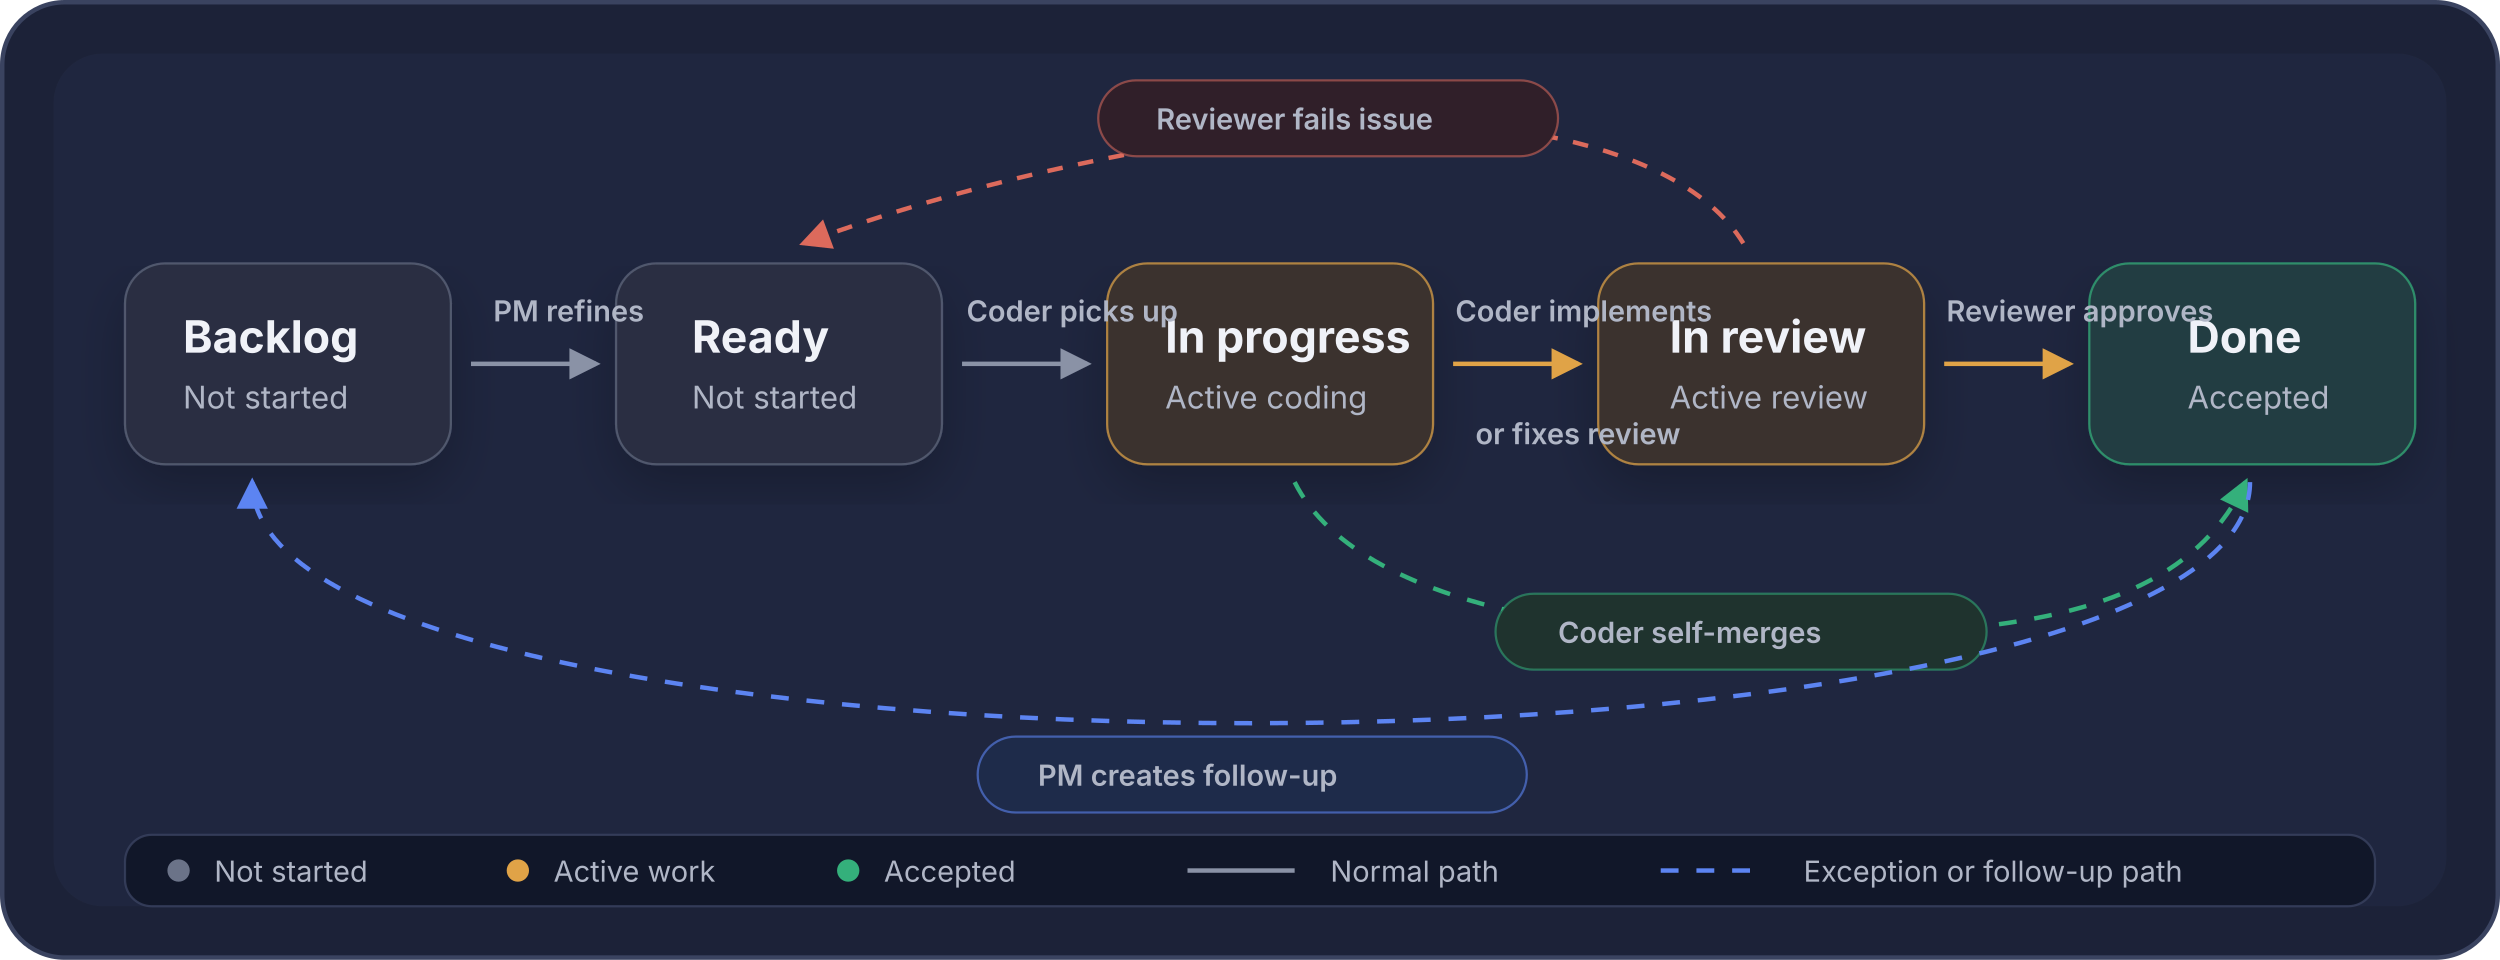
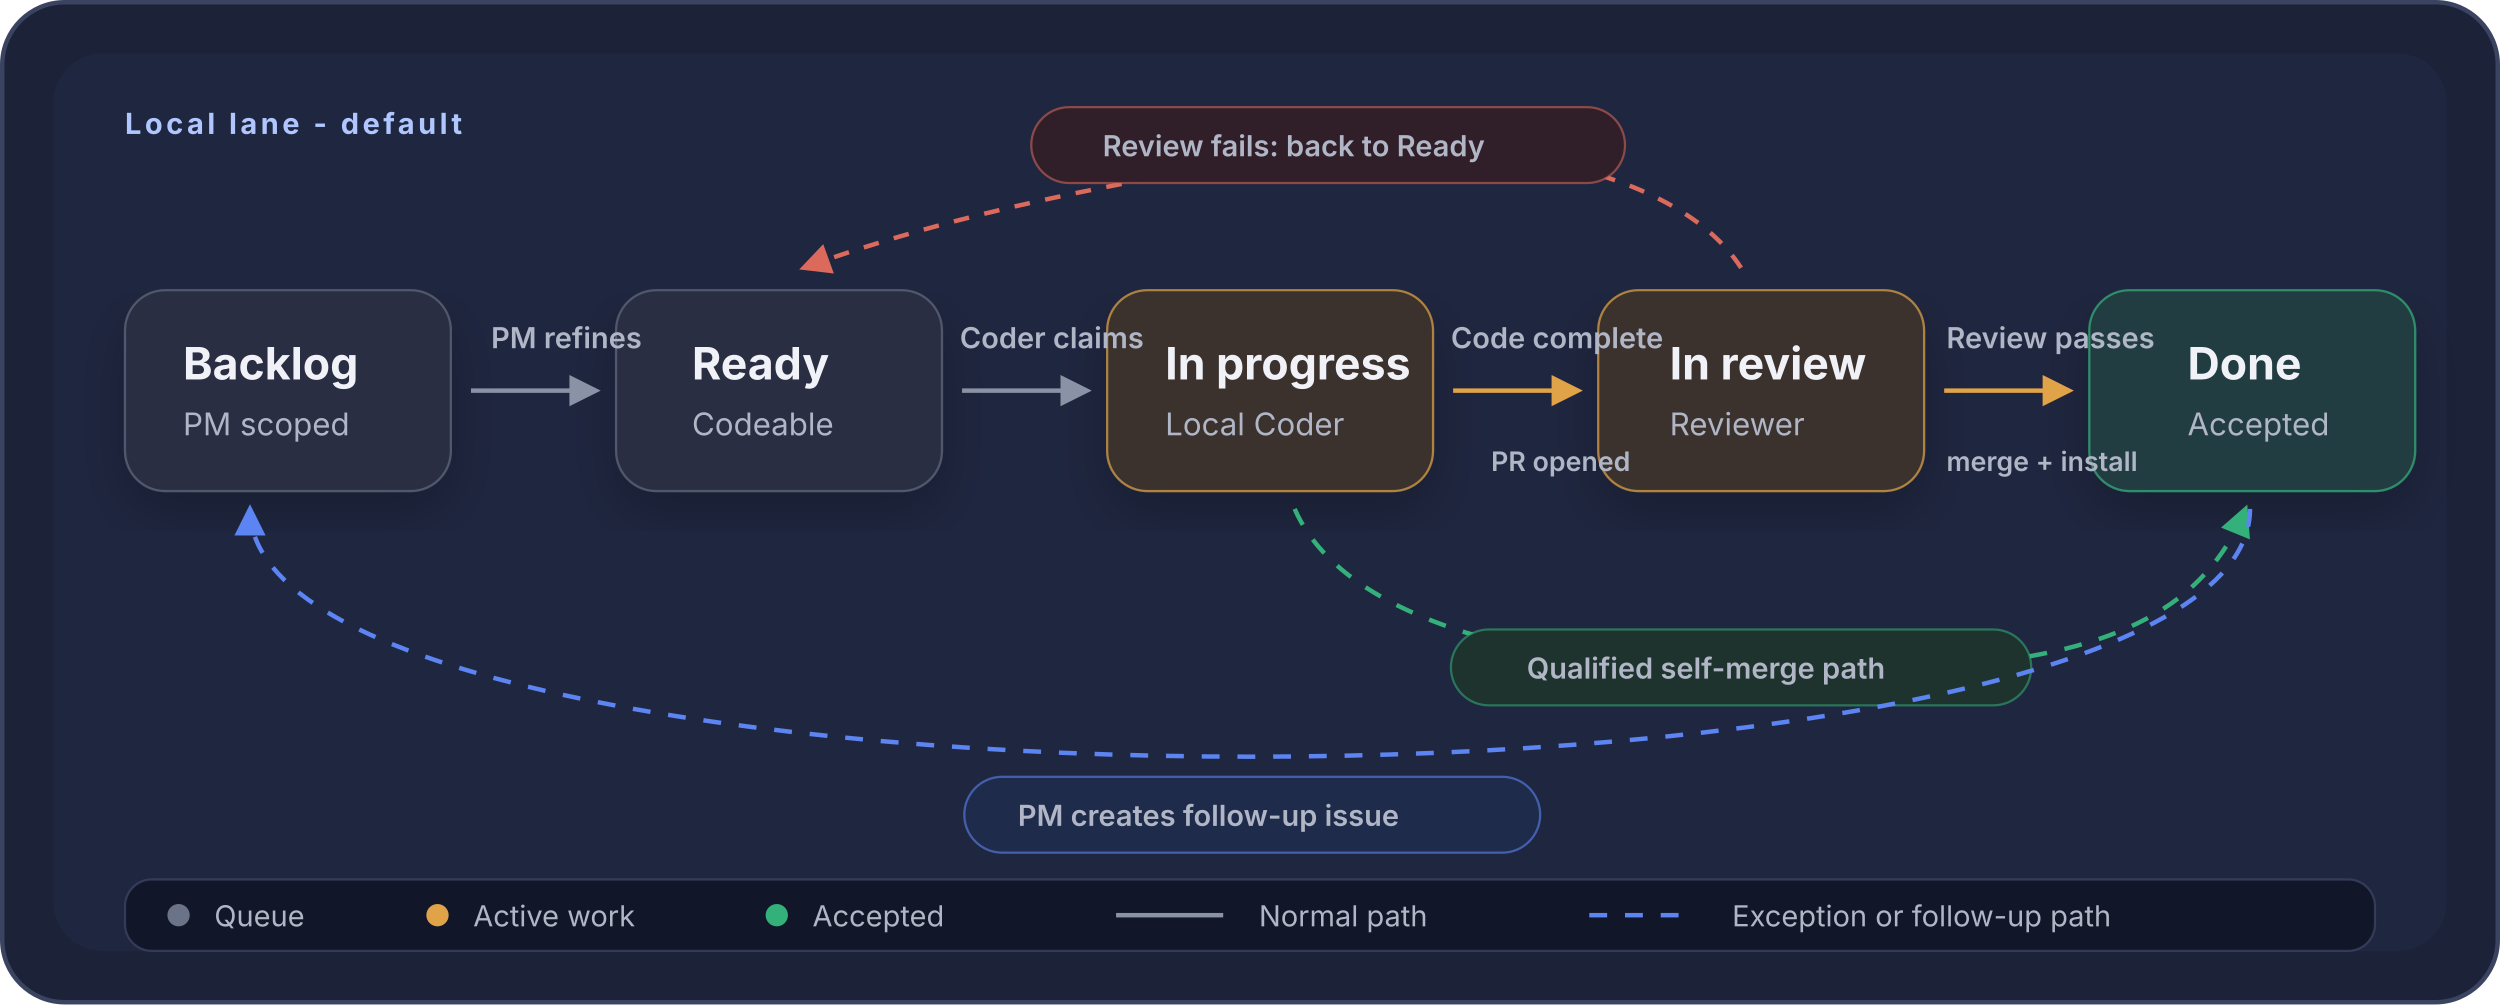
- <svg xmlns="http://www.w3.org/2000/svg" width="1120" height="430" viewBox="0 0 1120 430" role="img" aria-labelledby="title desc">
+ <svg xmlns="http://www.w3.org/2000/svg" width="1120" height="450" viewBox="0 0 1120 450" role="img" aria-labelledby="title desc">
  <defs>
    <marker id="arrow-gray" viewBox="0 0 10 10" refX="8.5" refY="5" markerWidth="7" markerHeight="7" orient="auto-start-reverse">
      <path d="M 0 0 L 10 5 L 0 10 z" fill="#8A92A6" />
    </marker>
    <marker id="arrow-amber" viewBox="0 0 10 10" refX="8.5" refY="5" markerWidth="7" markerHeight="7" orient="auto-start-reverse">
      <path d="M 0 0 L 10 5 L 0 10 z" fill="#E0A347" />
    </marker>
    <marker id="arrow-green" viewBox="0 0 10 10" refX="8.5" refY="5" markerWidth="7" markerHeight="7" orient="auto-start-reverse">
      <path d="M 0 0 L 10 5 L 0 10 z" fill="#34B07B" />
    </marker>
    <marker id="arrow-red" viewBox="0 0 10 10" refX="8.5" refY="5" markerWidth="7" markerHeight="7" orient="auto-start-reverse">
      <path d="M 0 0 L 10 5 L 0 10 z" fill="#DC6A5C" />
    </marker>
    <marker id="arrow-blue" viewBox="0 0 10 10" refX="8.5" refY="5" markerWidth="7" markerHeight="7" orient="auto-start-reverse">
      <path d="M 0 0 L 10 5 L 0 10 z" fill="#5C84F2" />
    </marker>
    <filter id="soft-shadow" x="-10%" y="-10%" width="120%" height="130%">
      <feDropShadow dx="0" dy="10" stdDeviation="12" flood-color="#000000" flood-opacity="0.22" />
    </filter>
    <style>
+       .eyebrow { font: 700 13px -apple-system, BlinkMacSystemFont, "Inter Tight", "Segoe UI", sans-serif; letter-spacing: .12em; fill: #B0C6FF; text-transform: uppercase; }
      .label { font: 700 20px -apple-system, BlinkMacSystemFont, "Inter Tight", "Segoe UI", sans-serif; fill: #F0F2F8; }
      .sub { font: 400 14px -apple-system, BlinkMacSystemFont, "Inter Tight", "Segoe UI", sans-serif; fill: #B0B6C6; }
      .action { font: 600 13px -apple-system, BlinkMacSystemFont, "Inter Tight", "Segoe UI", sans-serif; fill: #B0B6C6; }
      .note { font: 400 13px -apple-system, BlinkMacSystemFont, "Inter Tight", "Segoe UI", sans-serif; fill: #B0B6C6; }
+       .small { font: 600 12px -apple-system, BlinkMacSystemFont, "Inter Tight", "Segoe UI", sans-serif; fill: #B0B6C6; }
    </style>
  </defs>
-   <rect x="1" y="1" width="1118" height="428" rx="28" fill="#1C2238" stroke="#3A4360" stroke-width="2" />
-   <rect x="24" y="24" width="1072" height="382" rx="22" fill="#232B45" opacity=".52" />
+   <rect x="1" y="1" width="1118" height="448" rx="28" fill="#1C2238" stroke="#3A4360" stroke-width="2" />
+   <rect x="24" y="24" width="1072" height="402" rx="22" fill="#232B45" opacity=".52" />
+   <text class="eyebrow" x="56" y="60">Local lane - default</text>
  <g filter="url(#soft-shadow)">
-     <rect x="56" y="118" width="146" height="90" rx="18" fill="#2A2F43" stroke="#6B7388" stroke-opacity=".62" />
-     <rect x="276" y="118" width="146" height="90" rx="18" fill="#2A2F43" stroke="#6B7388" stroke-opacity=".62" />
-     <rect x="496" y="118" width="146" height="90" rx="18" fill="#3A332E" stroke="#E0A347" stroke-opacity=".72" />
-     <rect x="716" y="118" width="146" height="90" rx="18" fill="#3A332E" stroke="#E0A347" stroke-opacity=".72" />
-     <rect x="936" y="118" width="146" height="90" rx="18" fill="#243E43" stroke="#34B07B" stroke-opacity=".72" />
+     <rect x="56" y="130" width="146" height="90" rx="18" fill="#2A2F43" stroke="#6B7388" stroke-opacity=".62" />
+     <rect x="276" y="130" width="146" height="90" rx="18" fill="#2A2F43" stroke="#6B7388" stroke-opacity=".62" />
+     <rect x="496" y="130" width="146" height="90" rx="18" fill="#3A332E" stroke="#E0A347" stroke-opacity=".72" />
+     <rect x="716" y="130" width="146" height="90" rx="18" fill="#3A332E" stroke="#E0A347" stroke-opacity=".72" />
+     <rect x="936" y="130" width="146" height="90" rx="18" fill="#243E43" stroke="#34B07B" stroke-opacity=".72" />
  </g>
-   <text class="label" x="82" y="158">Backlog</text>
-   <text class="sub" x="82" y="183">Not started</text>
-   <text class="label" x="310" y="158">Ready</text>
-   <text class="sub" x="310" y="183">Not started</text>
-   <text class="label" x="522" y="158">In progress</text>
-   <text class="sub" x="522" y="183">Active coding</text>
-   <text class="label" x="748" y="158">In review</text>
-   <text class="sub" x="748" y="183">Active review</text>
-   <text class="label" x="980" y="158">Done</text>
-   <text class="sub" x="980" y="183">Accepted</text>
-   <path d="M 211 163 L 267 163" fill="none" stroke="#8A92A6" stroke-width="2" marker-end="url(#arrow-gray)" />
-   <text class="action" x="221" y="144">PM refines</text>
-   <path d="M 431 163 L 487 163" fill="none" stroke="#8A92A6" stroke-width="2" marker-end="url(#arrow-gray)" />
-   <text class="action" x="433" y="144">Coder picks up</text>
-   <path d="M 651 163 L 707 163" fill="none" stroke="#E0A347" stroke-width="2" marker-end="url(#arrow-amber)" />
-   <text class="action" x="652" y="144">Coder implements</text>
-   <text class="action" x="661" y="199">or fixes review</text>
-   <path d="M 871 163 L 927 163" fill="none" stroke="#E0A347" stroke-width="2" marker-end="url(#arrow-amber)" />
-   <text class="action" x="872" y="144">Reviewer approves</text>
-   <path d="M 781 109 C 750 58 642 48 572 58 C 502 68 433 82 360 109" fill="none" stroke="#DC6A5C" stroke-width="2" stroke-dasharray="7 7" marker-end="url(#arrow-red)" />
-   <rect x="492" y="36" width="206" height="34" rx="17" fill="#301F29" stroke="#DC6A5C" stroke-opacity=".55" />
-   <text class="action" x="518" y="58" fill="#DC6A5C">Reviewer fails issue</text>
-   <path d="M 580 216 C 610 276 738 294 874 282 C 946 276 987 256 1006 216" fill="none" stroke="#34B07B" stroke-width="2" stroke-dasharray="8 8" marker-end="url(#arrow-green)" />
-   <rect x="670" y="266" width="220" height="34" rx="17" fill="#1F332E" stroke="#34B07B" stroke-opacity=".55" />
-   <text class="action" x="698" y="288" fill="#34B07B">Coder self-merges</text>
-   <path d="M 1008 216 C 1008 360 113 360 113 216" fill="none" stroke="#5C84F2" stroke-width="2" stroke-dasharray="8 8" marker-end="url(#arrow-blue)" />
-   <rect x="438" y="330" width="246" height="34" rx="17" fill="#1E2B4A" stroke="#5C84F2" stroke-opacity=".6" />
-   <text class="action" x="465" y="352" fill="#B0C6FF">PM creates follow-up</text>
-   <g transform="translate(56 374)">
+   <text class="label" x="82" y="170">Backlog</text>
+   <text class="sub" x="82" y="195">PM scoped</text>
+   <text class="label" x="310" y="170">Ready</text>
+   <text class="sub" x="310" y="195">Codeable</text>
+   <text class="label" x="522" y="170">In progress</text>
+   <text class="sub" x="522" y="195">Local Coder</text>
+   <text class="label" x="748" y="170">In review</text>
+   <text class="sub" x="748" y="195">Reviewer</text>
+   <text class="label" x="980" y="170">Done</text>
+   <text class="sub" x="980" y="195">Accepted</text>
+   <path d="M 211 175 L 267 175" fill="none" stroke="#8A92A6" stroke-width="2" marker-end="url(#arrow-gray)" />
+   <text class="action" x="220" y="156">PM refines</text>
+   <path d="M 431 175 L 487 175" fill="none" stroke="#8A92A6" stroke-width="2" marker-end="url(#arrow-gray)" />
+   <text class="action" x="430" y="156">Coder claims</text>
+   <path d="M 651 175 L 707 175" fill="none" stroke="#E0A347" stroke-width="2" marker-end="url(#arrow-amber)" />
+   <text class="action" x="650" y="156">Code complete</text>
+   <text class="small" x="668" y="211">PR opened</text>
+   <path d="M 871 175 L 927 175" fill="none" stroke="#E0A347" stroke-width="2" marker-end="url(#arrow-amber)" />
+   <text class="action" x="872" y="156">Review passes</text>
+   <text class="small" x="872" y="211">merge + install</text>
+   <path d="M 780 120 C 748 70 642 58 572 70 C 502 82 432 94 360 120" fill="none" stroke="#DC6A5C" stroke-width="2" stroke-dasharray="7 7" marker-end="url(#arrow-red)" />
+   <rect x="462" y="48" width="266" height="34" rx="17" fill="#301F29" stroke="#DC6A5C" stroke-opacity=".55" />
+   <text class="action" x="494" y="70" fill="#DC6A5C">Review fails: back to Ready</text>
+   <path d="M 580 228 C 608 292 742 310 878 298 C 948 292 988 272 1006 228" fill="none" stroke="#34B07B" stroke-width="2" stroke-dasharray="8 8" marker-end="url(#arrow-green)" />
+   <rect x="650" y="282" width="260" height="34" rx="17" fill="#1F332E" stroke="#34B07B" stroke-opacity=".55" />
+   <text class="action" x="684" y="304" fill="#34B07B">Qualified self-merge path</text>
+   <path d="M 1008 228 C 1008 376 112 376 112 228" fill="none" stroke="#5C84F2" stroke-width="2" stroke-dasharray="8 8" marker-end="url(#arrow-blue)" />
+   <rect x="432" y="348" width="258" height="34" rx="17" fill="#1E2B4A" stroke="#5C84F2" stroke-opacity=".6" />
+   <text class="action" x="456" y="370" fill="#B0C6FF">PM creates follow-up issue</text>
+   <g transform="translate(56 394)">
    <rect x="0" y="0" width="1008" height="32" rx="12" fill="#111729" stroke="#3A4360" stroke-opacity=".8" />
    <circle cx="24" cy="16" r="5" fill="#6B7388" />
-     <text class="note" x="40" y="21">Not started</text>
-     <circle cx="176" cy="16" r="5" fill="#E0A347" />
-     <text class="note" x="192" y="21">Active work</text>
-     <circle cx="324" cy="16" r="5" fill="#34B07B" />
-     <text class="note" x="340" y="21">Accepted</text>
-     <line x1="476" y1="16" x2="524" y2="16" stroke="#8A92A6" stroke-width="2" />
-     <text class="note" x="540" y="21">Normal path</text>
-     <line x1="688" y1="16" x2="736" y2="16" stroke="#5C84F2" stroke-width="2" stroke-dasharray="8 8" />
-     <text class="note" x="752" y="21">Exception or follow-up path</text>
+     <text class="note" x="40" y="21">Queue</text>
+     <circle cx="140" cy="16" r="5" fill="#E0A347" />
+     <text class="note" x="156" y="21">Active work</text>
+     <circle cx="292" cy="16" r="5" fill="#34B07B" />
+     <text class="note" x="308" y="21">Accepted</text>
+     <line x1="444" y1="16" x2="492" y2="16" stroke="#8A92A6" stroke-width="2" />
+     <text class="note" x="508" y="21">Normal path</text>
+     <line x1="656" y1="16" x2="704" y2="16" stroke="#5C84F2" stroke-width="2" stroke-dasharray="8 8" />
+     <text class="note" x="720" y="21">Exception or follow-up path</text>
  </g>
</svg>
